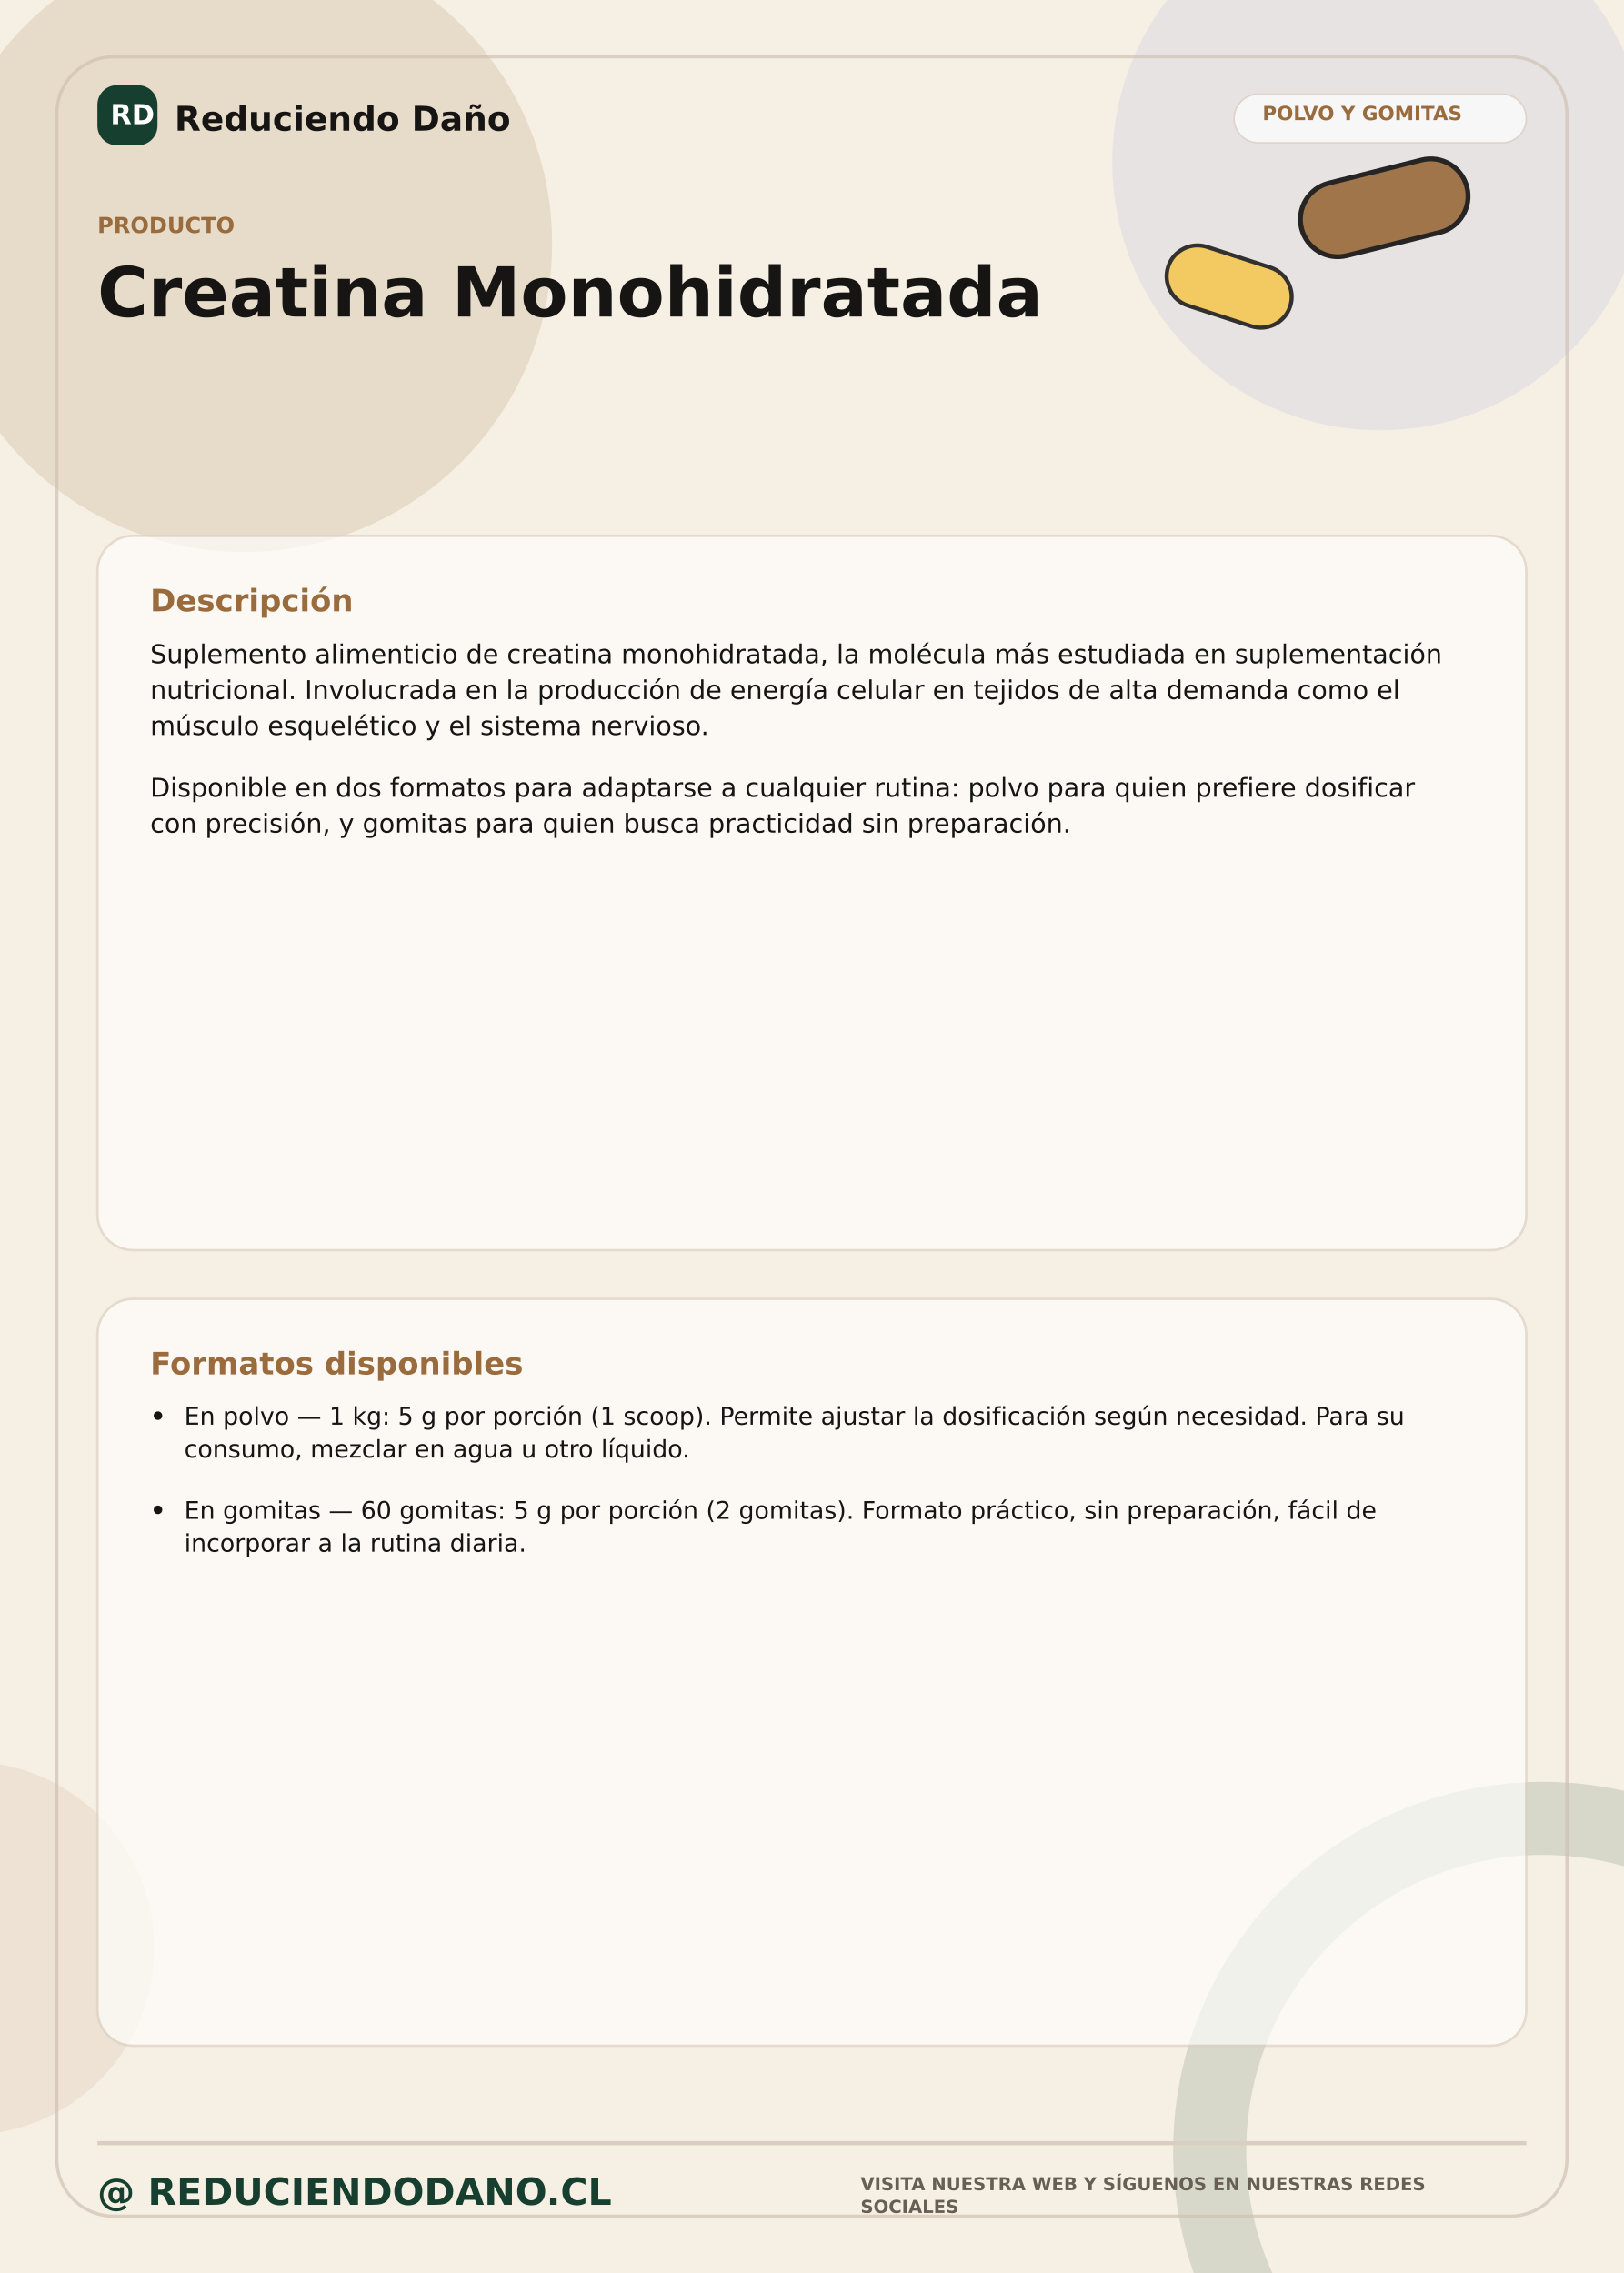
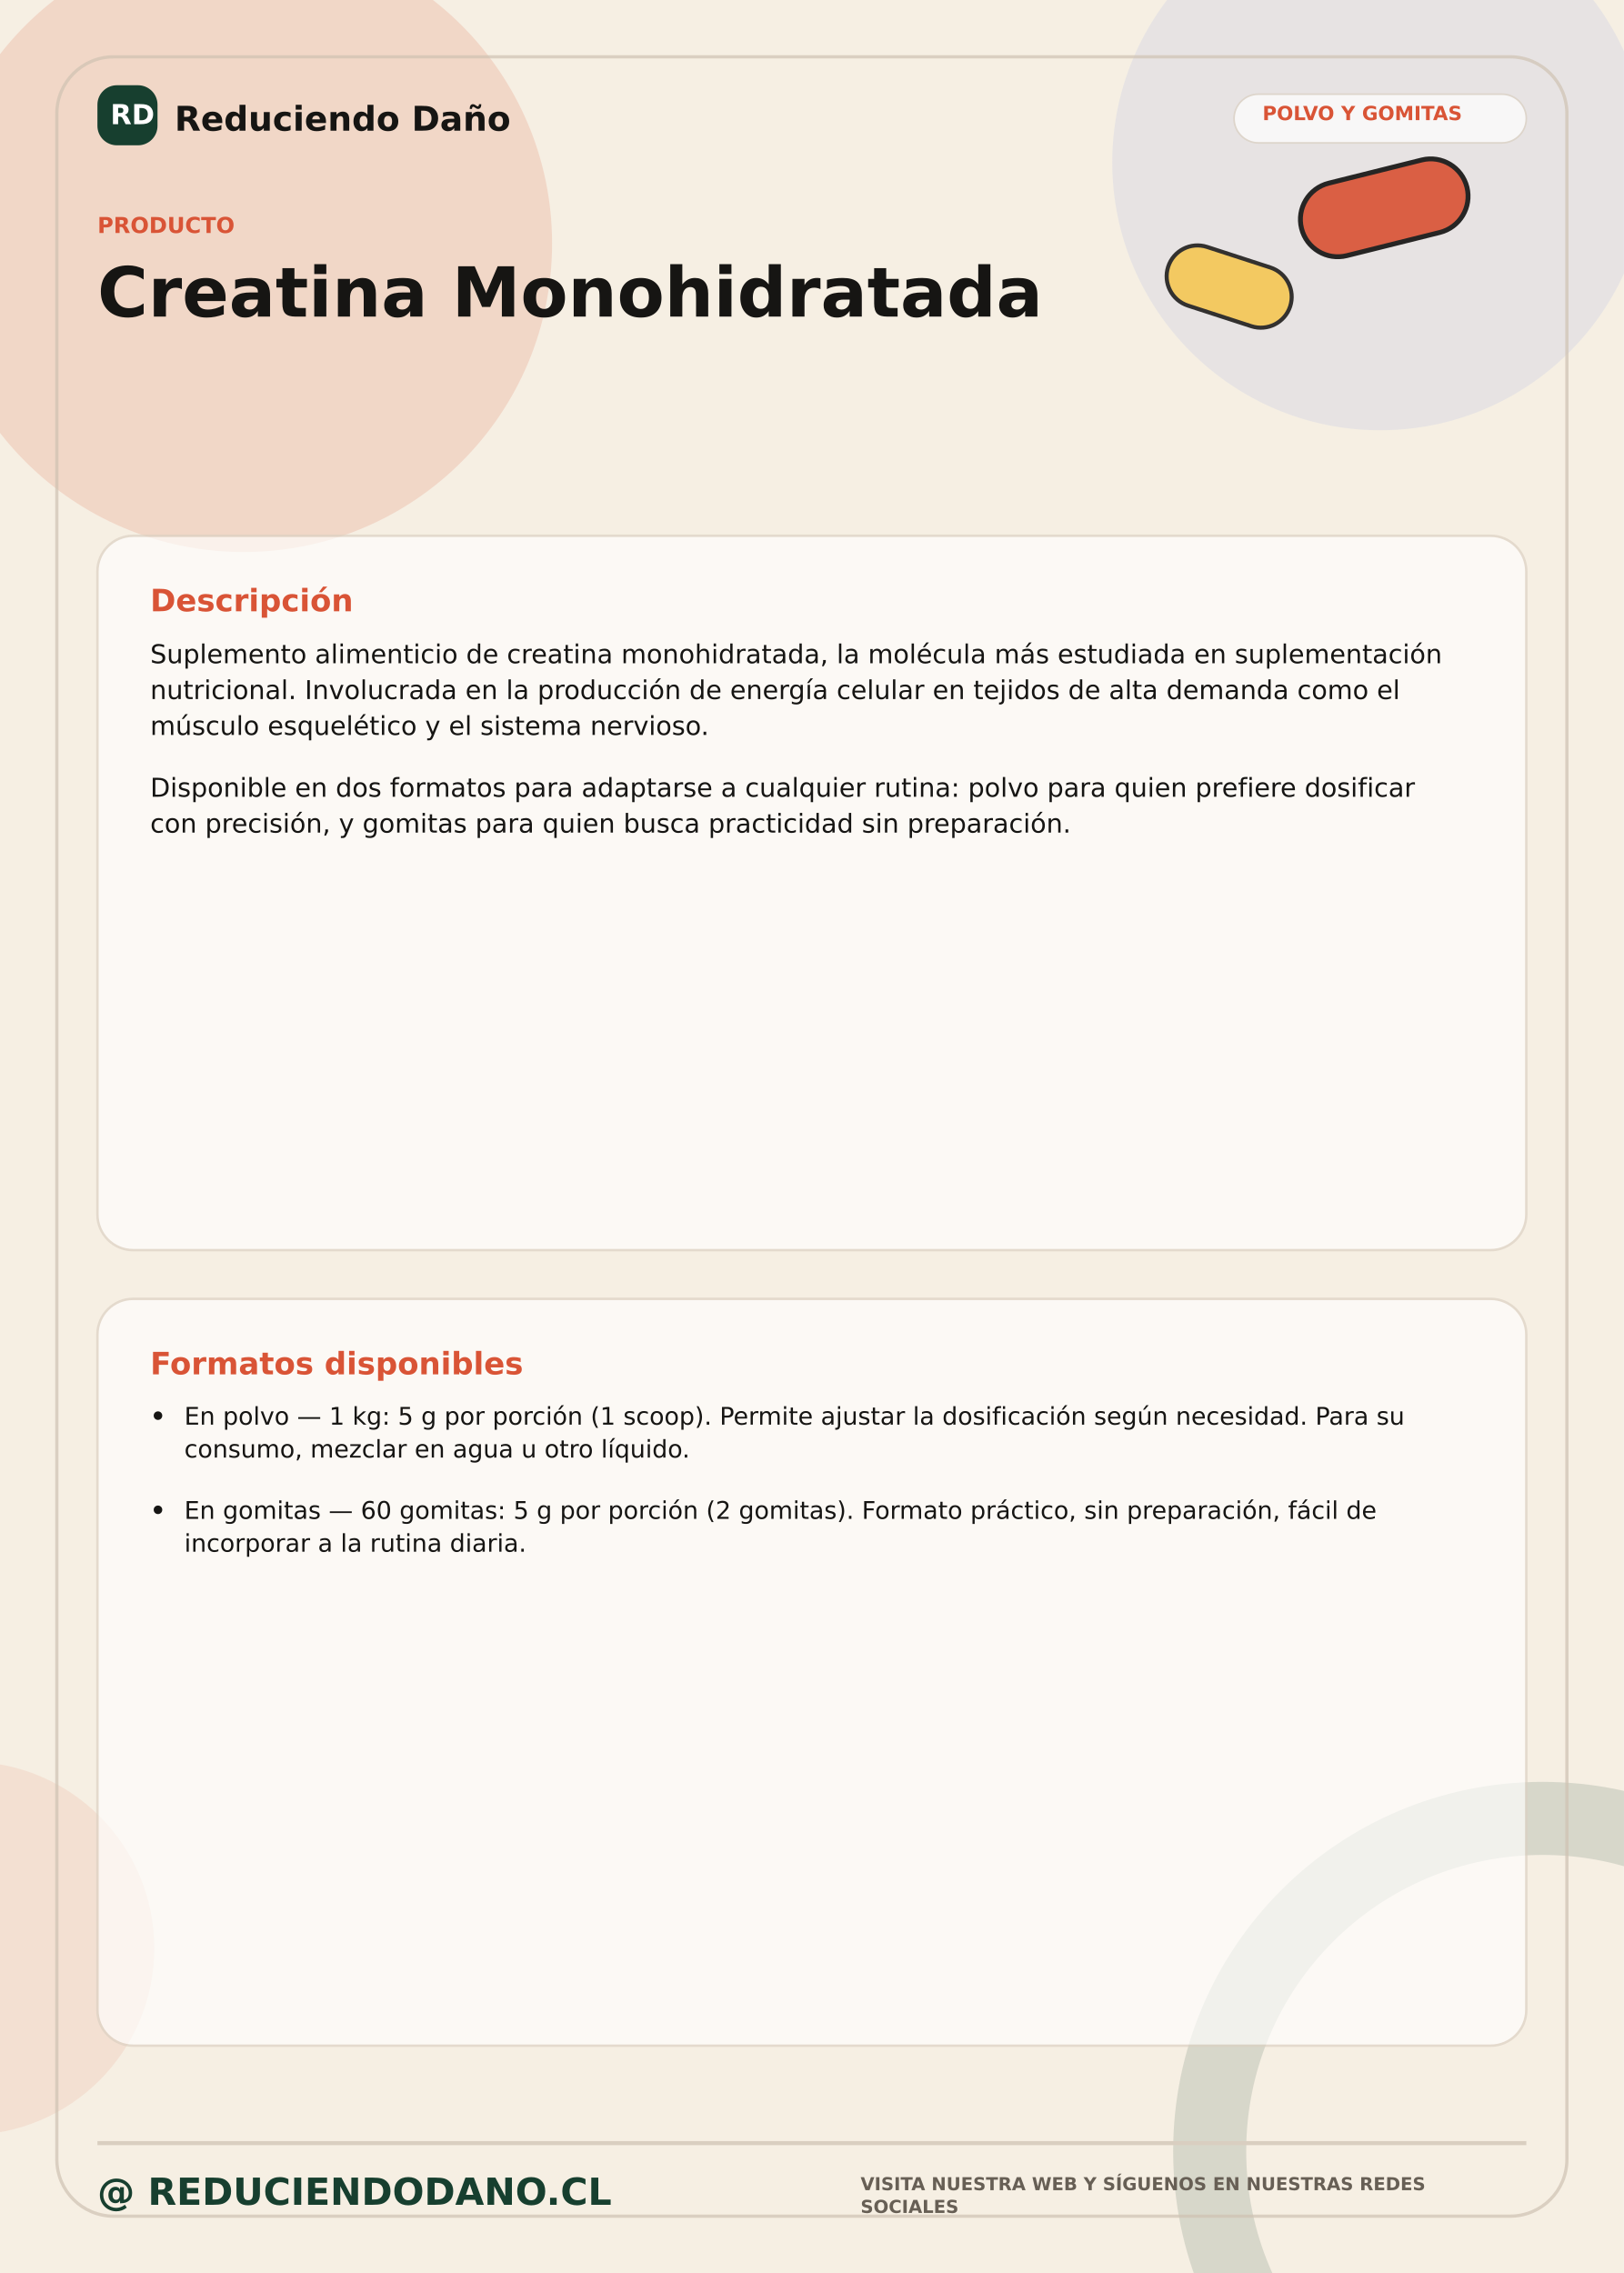
<svg xmlns="http://www.w3.org/2000/svg" width="2000px" height="2800px" viewBox="0 0 2000 2800">
  <g id="fondo_editable">
    <rect x="0" y="0" width="2000" height="2800" rx="0" fill="#F6EFE3" />
-     <circle cx="300" cy="300" r="380" fill="#9A6B3D" opacity=".16" />
+     <circle cx="300" cy="300" r="380" fill="#D95436" opacity=".16" />
    <circle cx="1700" cy="200" r="330" fill="#315EE8" opacity=".08" />
    <circle cx="1900" cy="2650" r="410" fill="none" stroke="#173F2F" stroke-width="90" opacity=".14" />
-     <circle cx="-40" cy="2400" r="230" fill="#9A6B3D" opacity=".10" />
+     <circle cx="-40" cy="2400" r="230" fill="#D95436" opacity=".10" />
  </g>
  <g id="marco_y_decoracion_editable">
    <rect x="70" y="70" width="1860" height="2660" rx="70" fill="none" stroke="#CFC2B2" stroke-width="4" opacity=".7" />
-     <rect x="1600" y="210" width="210" height="92" rx="46" fill="#9A6B3D" stroke="#161513" stroke-width="6" transform="rotate(-14 1705 256)" opacity=".92" />
+     <rect x="1600" y="210" width="210" height="92" rx="46" fill="#D95436" stroke="#161513" stroke-width="6" transform="rotate(-14 1705 256)" opacity=".92" />
    <rect x="1435" y="315" width="158" height="76" rx="38" fill="#F5C54D" stroke="#161513" stroke-width="5" transform="rotate(18 1514 353)" opacity=".86" />
  </g>
  <g id="header_marca">
    <rect x="120" y="105" width="74" height="74" rx="24" fill="#173F2F" />
    <text class="txt" x="136" y="153" fill="#FFFFFF" font-family="DejaVu Sans, Arial, Helvetica, sans-serif" font-size="34" font-weight="700">RD</text>
    <text class="txt" x="215" y="161" fill="#161513" font-family="DejaVu Sans, Arial, Helvetica, sans-serif" font-size="42" font-weight="700">Reduciendo Daño</text>
    <rect x="1520" y="116" width="360" height="60" rx="30" fill="#FFFFFF" stroke="#D9CEC0" stroke-width="2" opacity=".7" />
-     <text class="txt" x="1555" y="148" fill="#9A6B3D" font-family="DejaVu Sans, Arial, Helvetica, sans-serif" font-size="24" font-weight="700">POLVO Y GOMITAS</text>
+     <text class="txt" x="1555" y="148" fill="#D95436" font-family="DejaVu Sans, Arial, Helvetica, sans-serif" font-size="24" font-weight="700">POLVO Y GOMITAS</text>
  </g>
  <g id="titulo">
-     <text class="txt" x="120" y="287" fill="#9A6B3D" font-family="DejaVu Sans, Arial, Helvetica, sans-serif" font-size="27" font-weight="700">PRODUCTO</text>
+     <text class="txt" x="120" y="287" fill="#D95436" font-family="DejaVu Sans, Arial, Helvetica, sans-serif" font-size="27" font-weight="700">PRODUCTO</text>
    <text class="txt" x="120" y="390" fill="#161513" font-family="DejaVu Sans, Arial, Helvetica, sans-serif" font-size="85" font-weight="700">Creatina Monohidratada</text>
  </g>
  <g id="cajas_editables">
    <rect x="120" y="660" width="1760" height="880" rx="44" fill="#FFFFFF" stroke="#D9CEC0" stroke-width="3" opacity=".64" />
    <rect x="120" y="1600" width="1760" height="920" rx="44" fill="#FFFFFF" stroke="#D9CEC0" stroke-width="3" opacity=".64" />
  </g>
  <g id="contenido_texto">
-     <text class="txt" x="185" y="753" fill="#9A6B3D" font-family="DejaVu Sans, Arial, Helvetica, sans-serif" font-size="38" font-weight="700">Descripción</text>
+     <text class="txt" x="185" y="753" fill="#D95436" font-family="DejaVu Sans, Arial, Helvetica, sans-serif" font-size="38" font-weight="700">Descripción</text>
    <text class="txt" x="185" y="817" fill="#161513" font-family="DejaVu Sans, Arial, Helvetica, sans-serif" font-size="32" font-weight="400">Suplemento alimenticio de creatina monohidratada, la molécula más estudiada en suplementación</text>
    <text class="txt" x="185" y="861.16" fill="#161513" font-family="DejaVu Sans, Arial, Helvetica, sans-serif" font-size="32" font-weight="400">nutricional. Involucrada en la producción de energía celular en tejidos de alta demanda como el</text>
    <text class="txt" x="185" y="905.32" fill="#161513" font-family="DejaVu Sans, Arial, Helvetica, sans-serif" font-size="32" font-weight="400">músculo esquelético y el sistema nervioso.</text>
    <text class="txt" x="185" y="981.48" fill="#161513" font-family="DejaVu Sans, Arial, Helvetica, sans-serif" font-size="32" font-weight="400">Disponible en dos formatos para adaptarse a cualquier rutina: polvo para quien prefiere dosificar</text>
    <text class="txt" x="185" y="1025.64" fill="#161513" font-family="DejaVu Sans, Arial, Helvetica, sans-serif" font-size="32" font-weight="400">con precisión, y gomitas para quien busca practicidad sin preparación.</text>
-     <text class="txt" x="185" y="1693" fill="#9A6B3D" font-family="DejaVu Sans, Arial, Helvetica, sans-serif" font-size="38" font-weight="700">Formatos disponibles</text>
+     <text class="txt" x="185" y="1693" fill="#D95436" font-family="DejaVu Sans, Arial, Helvetica, sans-serif" font-size="38" font-weight="700">Formatos disponibles</text>
    <text x="185" y="1755" fill="#161513" font-family="DejaVu Sans, Arial, Helvetica, sans-serif" font-size="30" font-weight="700">•</text>
    <text class="txt" x="227" y="1755" fill="#161513" font-family="DejaVu Sans, Arial, Helvetica, sans-serif" font-size="30" font-weight="400">En polvo — 1 kg: 5 g por porción (1 scoop). Permite ajustar la dosificación según necesidad. Para su</text>
    <text class="txt" x="227" y="1795.5" fill="#161513" font-family="DejaVu Sans, Arial, Helvetica, sans-serif" font-size="30" font-weight="400">consumo, mezclar en agua u otro líquido.</text>
    <text x="185" y="1871.0" fill="#161513" font-family="DejaVu Sans, Arial, Helvetica, sans-serif" font-size="30" font-weight="700">•</text>
    <text class="txt" x="227" y="1871.0" fill="#161513" font-family="DejaVu Sans, Arial, Helvetica, sans-serif" font-size="30" font-weight="400">En gomitas — 60 gomitas: 5 g por porción (2 gomitas). Formato práctico, sin preparación, fácil de</text>
    <text class="txt" x="227" y="1911.5" fill="#161513" font-family="DejaVu Sans, Arial, Helvetica, sans-serif" font-size="30" font-weight="400">incorporar a la rutina diaria.</text>
  </g>
  <g id="footer">
    <line x1="120" y1="2640" x2="1880" y2="2640" stroke="#D9CEC0" stroke-width="5" />
    <text class="txt" x="120" y="2716" fill="#173F2F" font-family="DejaVu Sans, Arial, Helvetica, sans-serif" font-size="46" font-weight="700">@ REDUCIENDODANO.CL</text>
    <text class="txt" x="1060" y="2698" fill="#675F55" font-family="DejaVu Sans, Arial, Helvetica, sans-serif" font-size="22" font-weight="700">VISITA NUESTRA WEB Y SÍGUENOS EN NUESTRAS REDES</text>
    <text class="txt" x="1060" y="2726" fill="#675F55" font-family="DejaVu Sans, Arial, Helvetica, sans-serif" font-size="22" font-weight="700">SOCIALES</text>
  </g>
</svg>
